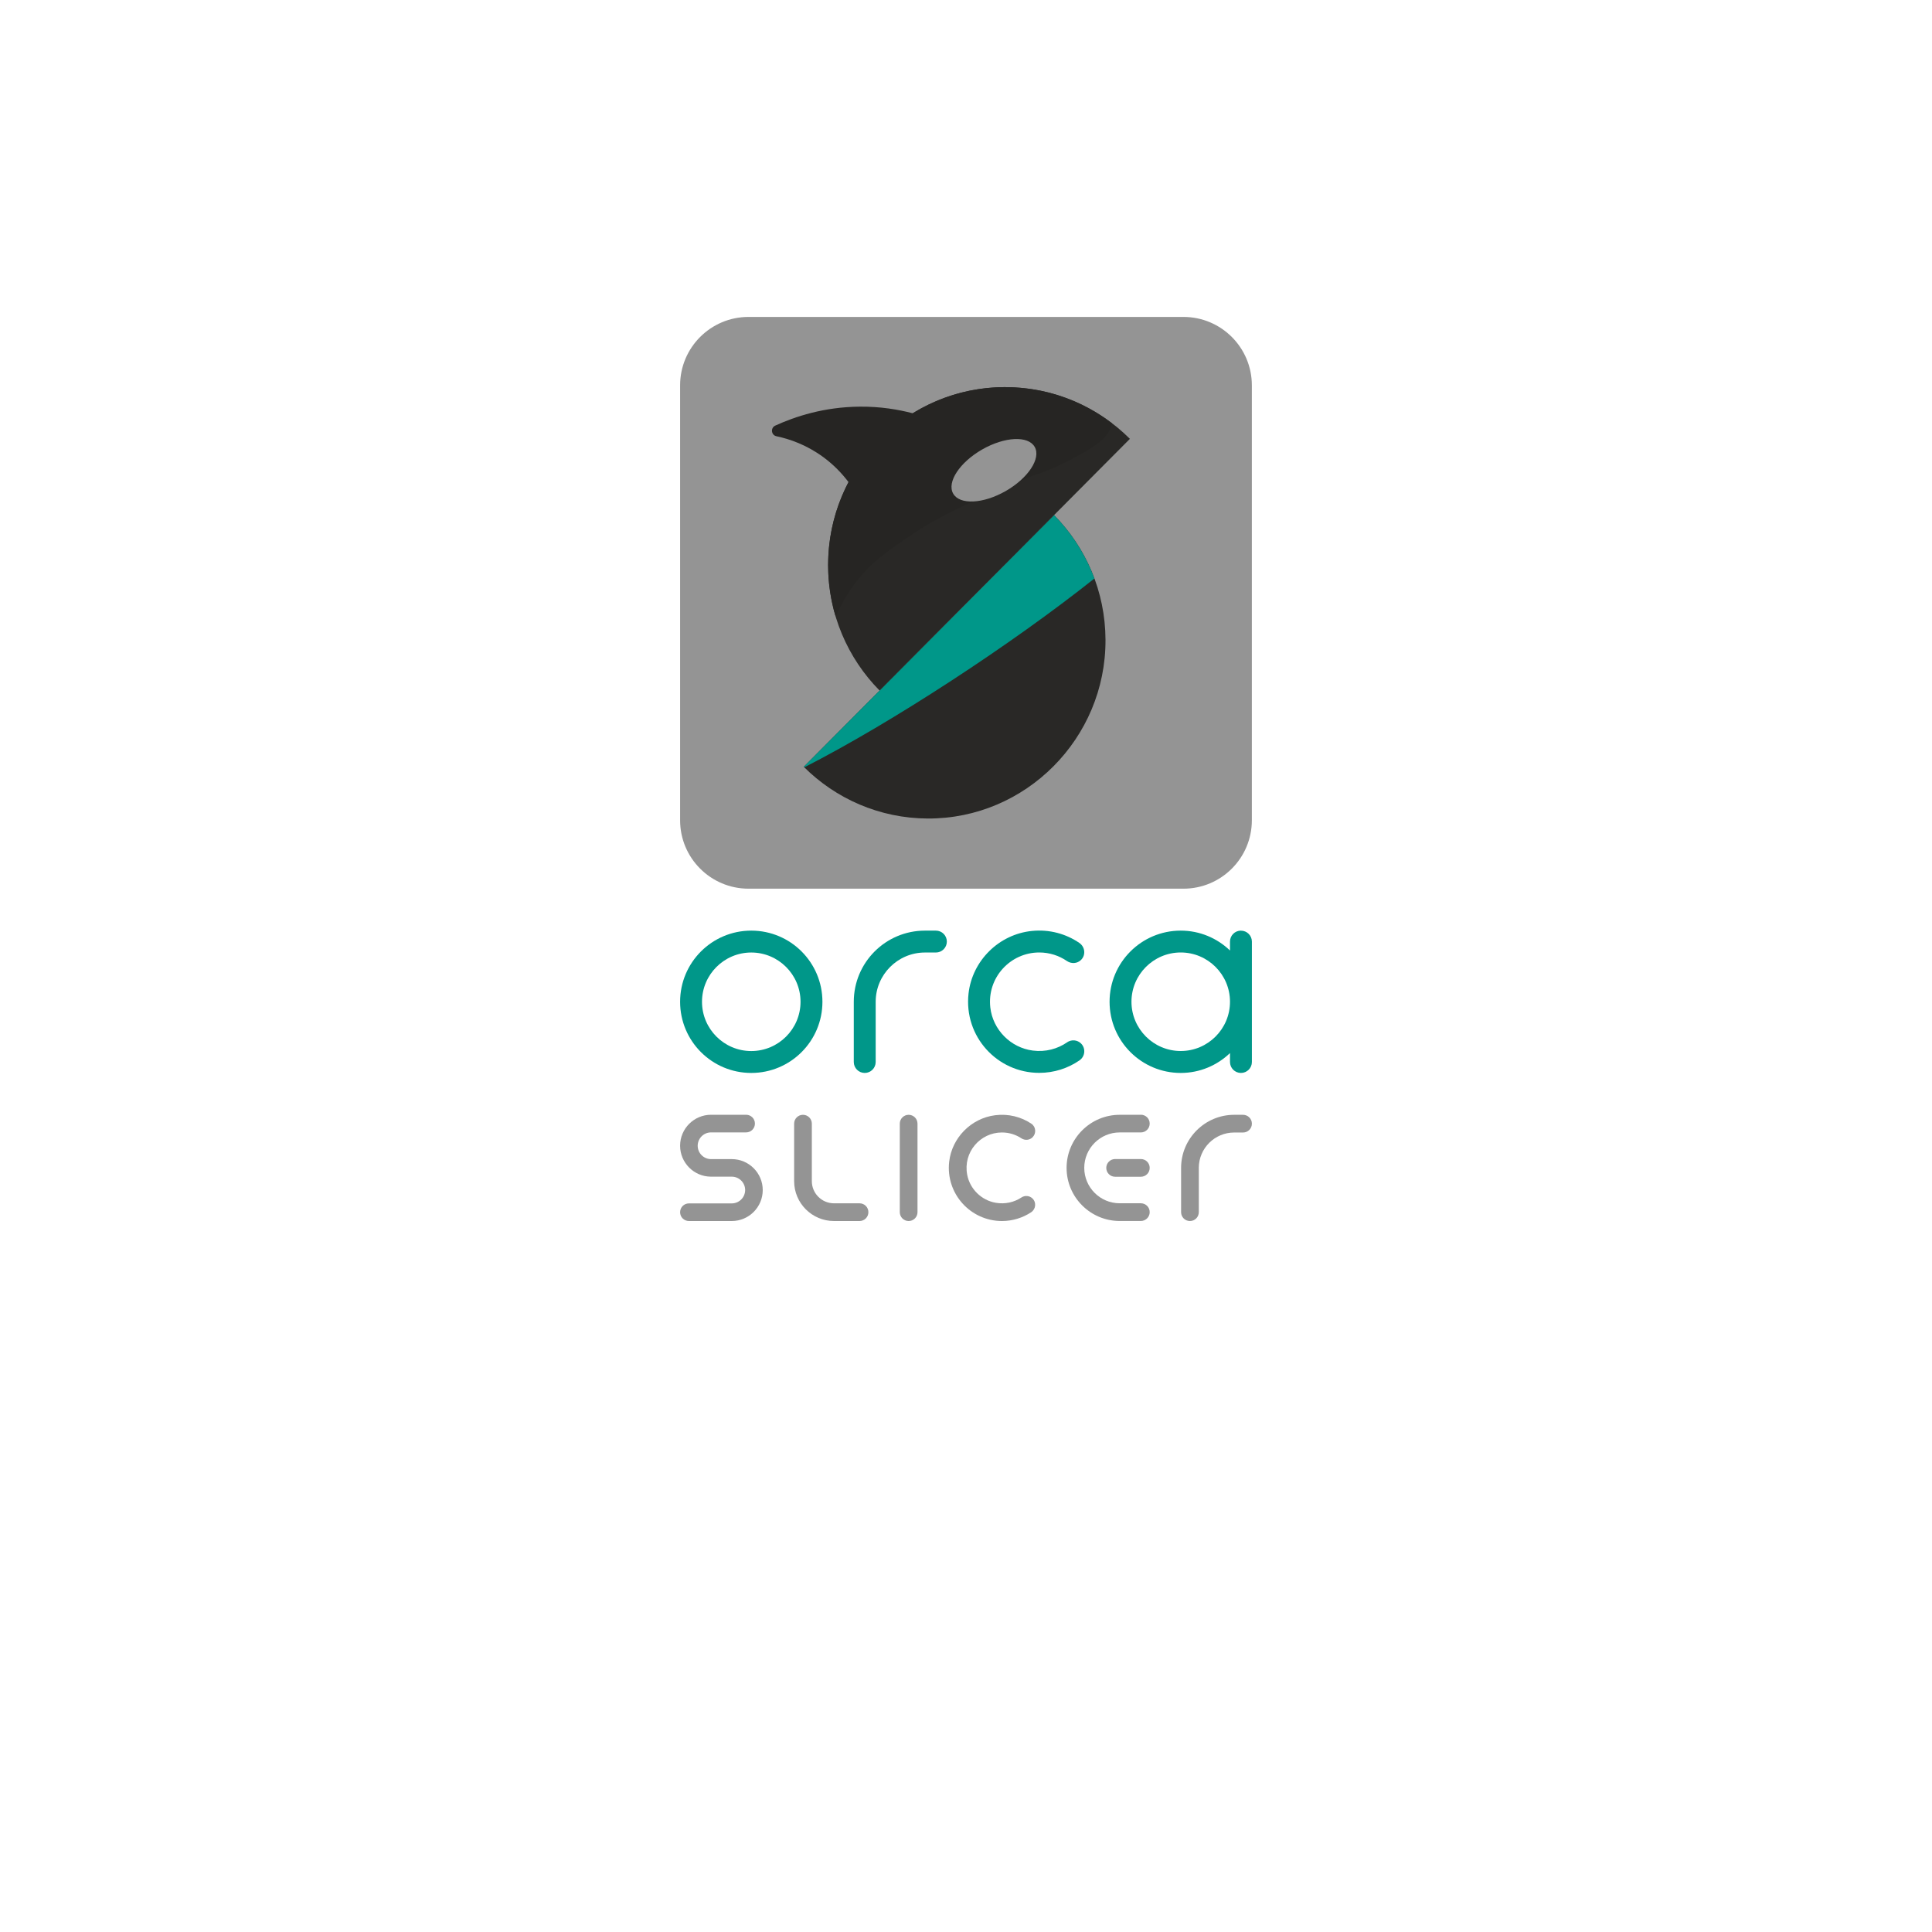
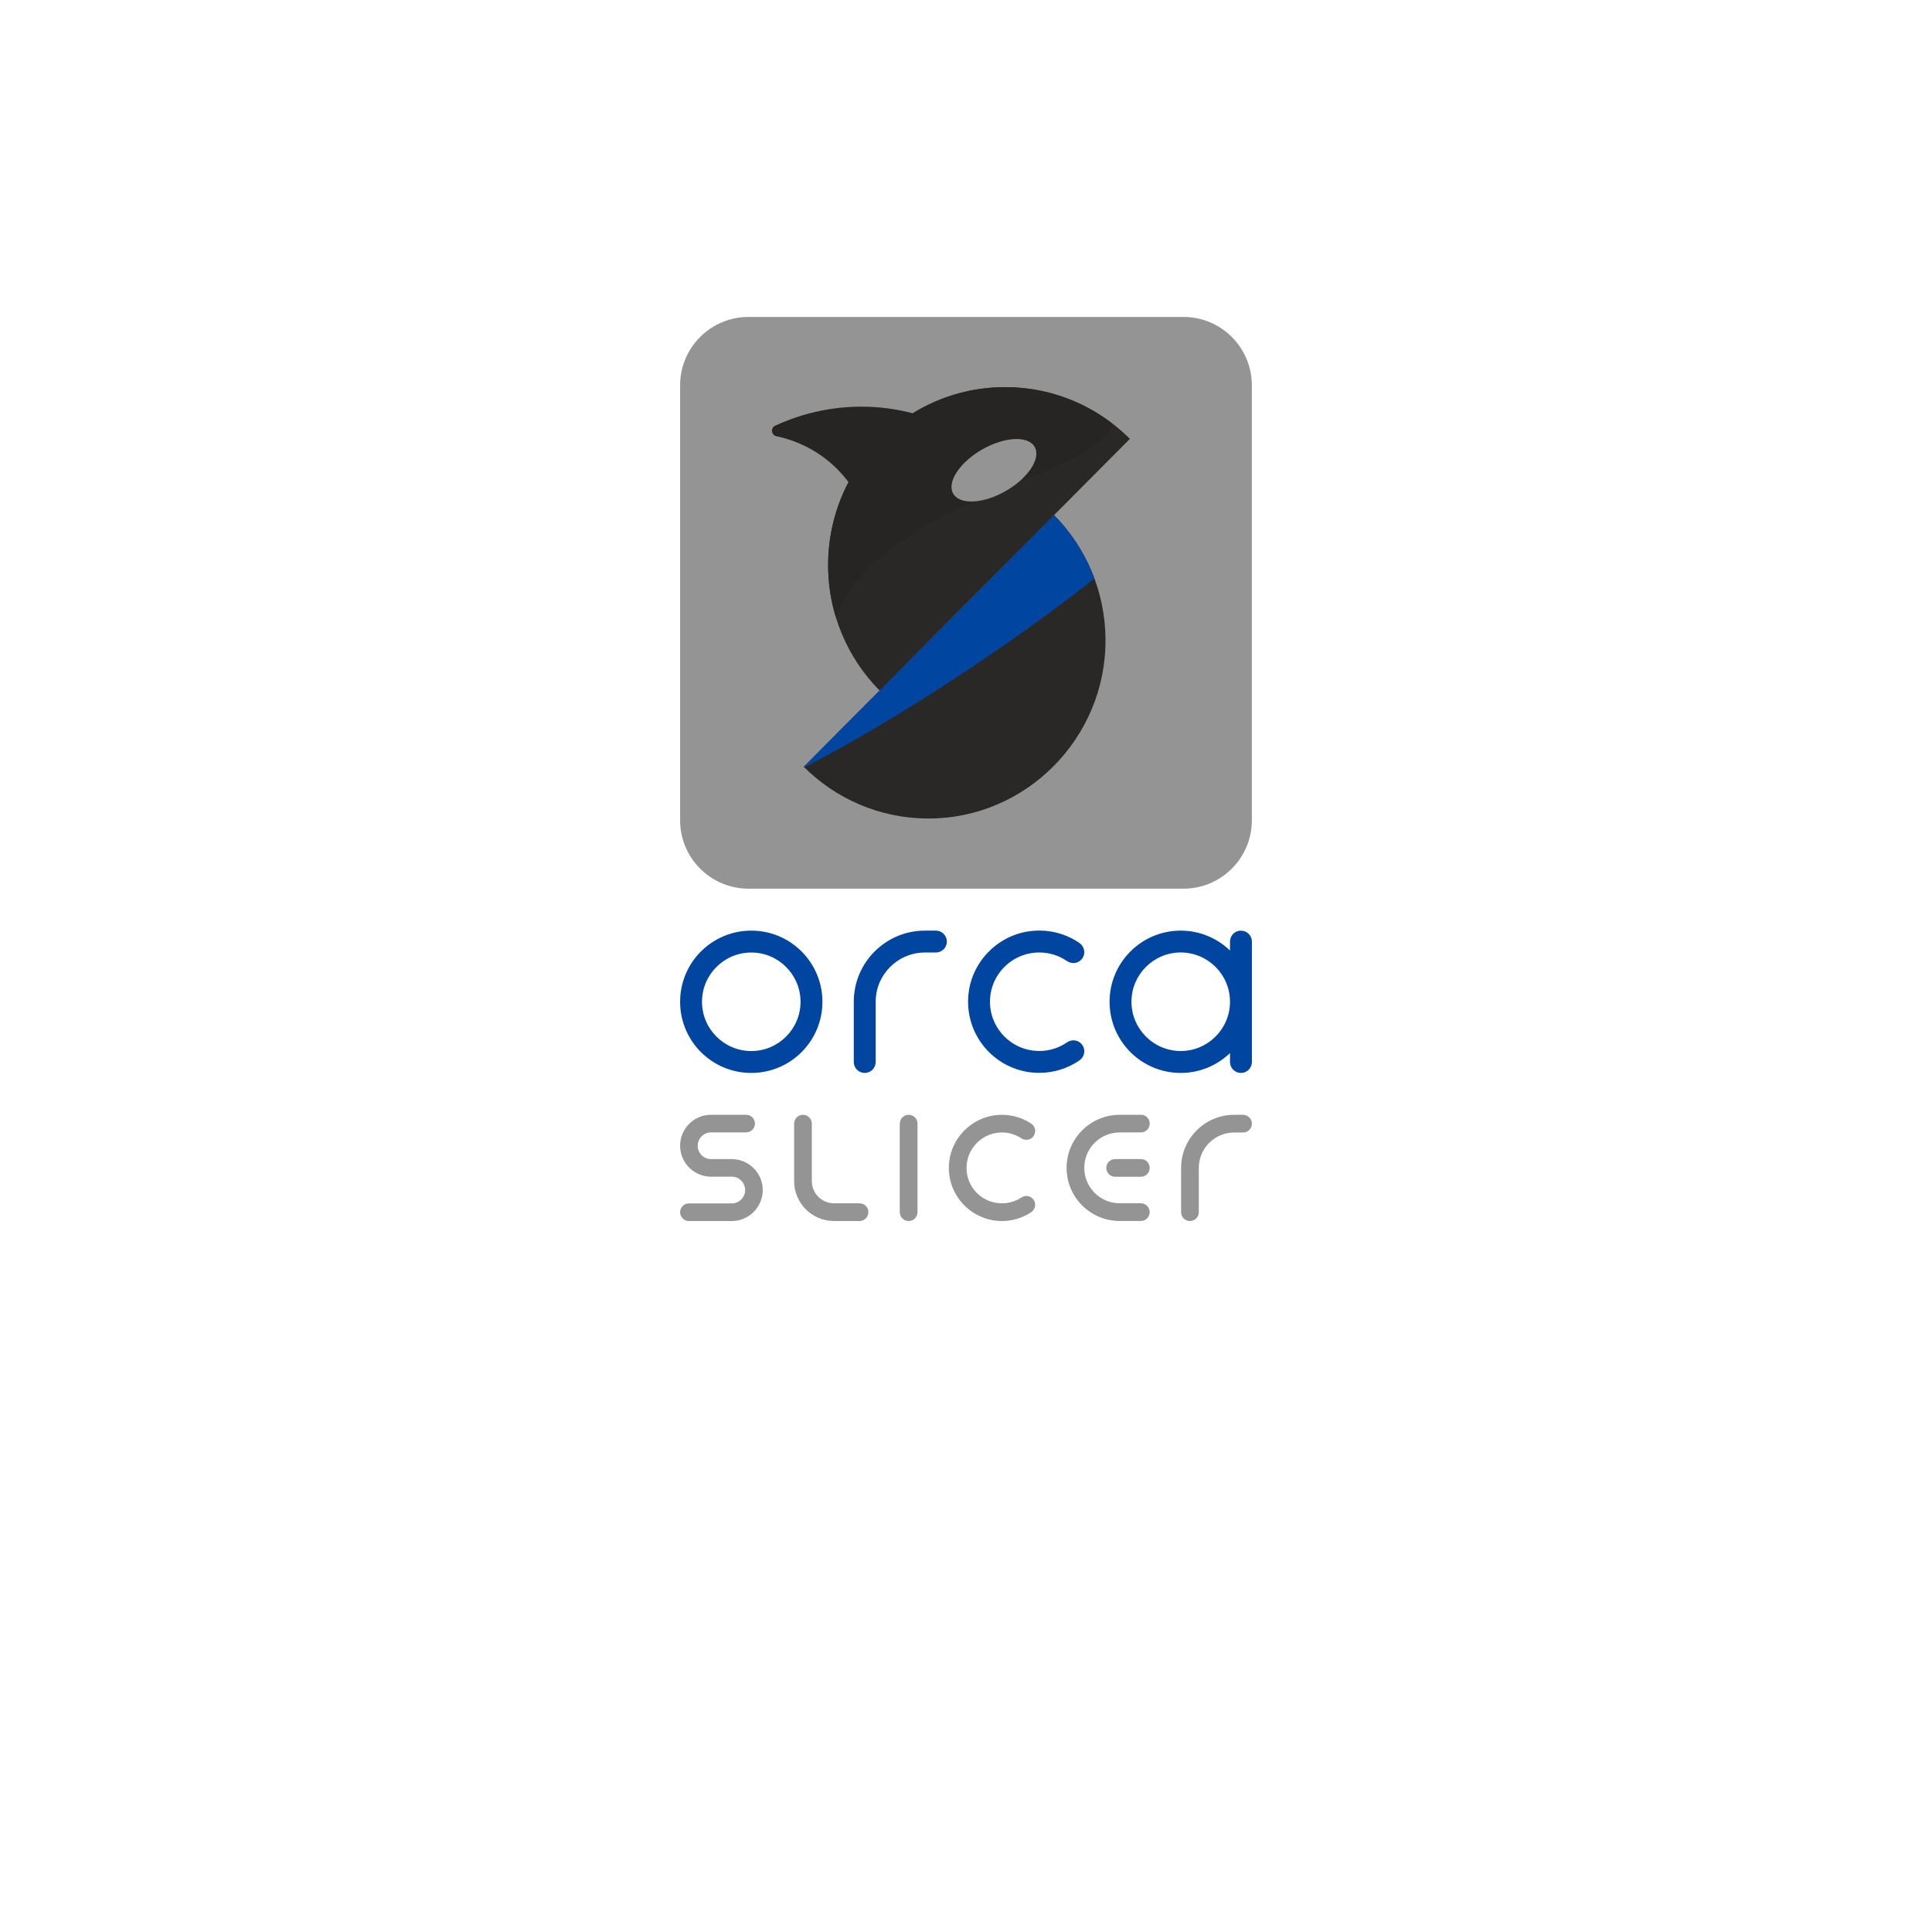
<svg xmlns="http://www.w3.org/2000/svg" id="a" width="480" height="480" viewBox="0 0 480 480">
  <g id="b">
    <rect id="c" x="168.97" y="78.74" width="142.05" height="142.05" rx="17" ry="17" style="fill:#949494;" />
  </g>
  <path d="M225.75,276.97c-1.21,0-2.2.98-2.2,2.2v21.99c0,1.21.98,2.2,2.2,2.2s2.2-.98,2.2-2.2v-21.99c0-1.21-.98-2.2-2.2-2.2Z" style="fill:#949494;" />
  <path d="M283.44,276.97h-5.26c-7.27,0-13.19,5.92-13.19,13.19s5.92,13.19,13.19,13.19h5.26c1.21,0,2.2-.98,2.2-2.2s-.98-2.2-2.2-2.2h-5.26c-4.85,0-8.8-3.95-8.8-8.8s3.95-8.8,8.8-8.8h5.26c1.21,0,2.2-.98,2.2-2.2s-.98-2.2-2.2-2.2Z" style="fill:#949494;" />
  <path d="M283.44,287.96h-6.39c-1.21,0-2.2.98-2.2,2.2s.98,2.2,2.2,2.2h6.39c1.21,0,2.2-.98,2.2-2.2s-.98-2.2-2.2-2.2Z" style="fill:#949494;" />
  <path d="M181.81,303.36h-10.65c-1.21,0-2.19-.98-2.19-2.19s.98-2.19,2.19-2.19h10.65c1.83,0,3.32-1.49,3.32-3.32s-1.49-3.32-3.32-3.32h-5.15c-4.24,0-7.69-3.45-7.69-7.69s3.45-7.69,7.69-7.69h8.71c1.21,0,2.19.98,2.19,2.19s-.98,2.19-2.19,2.19h-8.71c-1.83,0-3.32,1.49-3.32,3.32s1.49,3.32,3.32,3.32h5.15c4.24,0,7.69,3.45,7.69,7.69s-3.45,7.69-7.69,7.69Z" style="fill:#949494;" />
  <g id="d">
    <path id="e" d="M199.69,190.51c7.91,7.9,18.79,12.8,30.81,12.85,24.33.1,44.25-19.93,44.16-44.4-.05-12.09-4.92-23.03-12.78-30.98l-62.19,62.53Z" style="fill:#292826;" />
  </g>
  <g id="f">
-     <path id="g" d="M261.88,127.98l-62.19,62.53s.09.09.13.13c21.79-11.11,51.62-30.64,72.08-46.91-2.21-5.96-5.66-11.32-10.03-15.75" style="fill:#009789;" />
+     <path id="g" d="M261.88,127.98l-62.19,62.53s.09.09.13.13c21.79-11.11,51.62-30.64,72.08-46.91-2.21-5.96-5.66-11.32-10.03-15.75" style="fill:#0046a1;" />
  </g>
  <g id="h">
    <path id="i" d="M249.72,96.18c-24.29,0-43.97,19.8-43.97,44.22,0,12.16,4.88,23.17,12.78,31.16l62.19-62.53c-7.95-7.94-18.9-12.85-30.99-12.85" style="fill:#292826;" />
  </g>
  <g id="j">
    <path id="k" d="M249.72,96.18c-8.41,0-16.27,2.38-22.95,6.5-3.58-.94-8.02-1.69-13.12-1.65-8.89.06-16.12,2.46-21.04,4.71-1.22.56-1.02,2.37.29,2.64,3.23.68,7.49,2.12,11.7,5.23,2.66,1.96,4.68,4.14,6.21,6.17-3.23,6.16-5.07,13.17-5.07,20.62,0,4.44.65,8.73,1.87,12.78,1.86-4.12,3.81-6.88,4.44-7.74,4.04-5.55,8.31-8.44,14.62-12.7,4.65-3.14,11.1-6.83,29.65-14.45,0,0,5.8-1.63,13.58-6.26,3.1-1.84,5.46-3.58,6.21-6.31.05-.19.1-.38.14-.57-7.38-5.62-16.57-8.96-26.53-8.96" style="fill:#262523;" />
  </g>
  <g id="l">
    <path id="m" d="M257.07,111.04c1.61,2.85-1.62,7.76-7.21,10.96-5.6,3.2-11.44,3.48-13.05.63-1.61-2.85,1.62-7.76,7.21-10.96,5.6-3.2,11.44-3.48,13.05-.63" style="fill:#949494;" />
  </g>
  <path d="M253.77,297.51c-1.78,1.17-4,1.72-6.36,1.32-3.57-.6-6.46-3.44-7.12-7-1.03-5.58,3.24-10.47,8.64-10.47,1.78,0,3.44.53,4.83,1.45.88.58,2.04.48,2.78-.26h0c.97-.97.84-2.6-.29-3.36-2.53-1.7-5.68-2.54-9.04-2.11-5.94.76-10.71,5.6-11.39,11.55-.9,7.96,5.33,14.73,13.11,14.73,2.67,0,5.15-.8,7.23-2.16,1.18-.78,1.38-2.42.38-3.42h0c-.74-.74-1.9-.85-2.77-.27Z" style="fill:#949494;" />
  <path d="M213.55,298.96h-6.35c-3.03,0-5.5-2.47-5.5-5.5v-14.29c0-1.21-.98-2.2-2.2-2.2s-2.2.98-2.2,2.2v14.29c0,5.46,4.44,9.9,9.9,9.9h6.35c1.21,0,2.2-.98,2.2-2.2s-.98-2.2-2.2-2.2Z" style="fill:#949494;" />
  <path d="M308.83,281.37h-2.2c-4.82,0-8.75,3.9-8.79,8.72v11.07c0,1.21-.98,2.2-2.2,2.2s-2.2-.98-2.2-2.2v-11.07c.04-7.24,5.94-13.12,13.19-13.12h2.2c1.21,0,2.2.98,2.2,2.2s-.98,2.2-2.2,2.2Z" style="fill:#949494;" />
-   <path d="M186.65,236.65c6.75,0,12.24,5.49,12.24,12.24s-5.49,12.24-12.24,12.24-12.24-5.49-12.24-12.24,5.49-12.24,12.24-12.24M186.65,231.21c-9.76,0-17.68,7.91-17.68,17.68s7.91,17.68,17.68,17.68,17.68-7.91,17.68-17.68-7.91-17.68-17.68-17.68h0Z" style="fill:#009789;" />
-   <path d="M308.31,231.21c-1.5,0-2.72,1.22-2.72,2.72v2.22c-3.18-3.05-7.48-4.94-12.24-4.94-9.76,0-17.68,7.91-17.68,17.68s7.91,17.68,17.68,17.68c4.75,0,9.06-1.89,12.24-4.94v2.22c0,1.5,1.22,2.72,2.72,2.72s2.72-1.22,2.72-2.72v-29.91c0-1.5-1.22-2.72-2.72-2.72ZM293.35,261.12c-6.75,0-12.24-5.49-12.24-12.24s5.49-12.24,12.24-12.24,12.24,5.49,12.24,12.24-5.49,12.24-12.24,12.24Z" style="fill:#009789;" />
-   <path d="M232.52,231.21h-2.72c-9.76,0-17.68,7.91-17.68,17.68v14.96c0,1.5,1.22,2.72,2.72,2.72s2.72-1.22,2.72-2.72v-14.96c0-6.75,5.49-12.24,12.24-12.24h0s2.72,0,2.72,0c1.5,0,2.72-1.22,2.72-2.72s-1.22-2.72-2.72-2.72Z" style="fill:#009789;" />
-   <path d="M265.11,258.97c-2.37,1.63-5.34,2.45-8.51,2.04-5.51-.7-9.94-5.19-10.56-10.71-.84-7.38,4.94-13.66,12.16-13.66,2.55,0,4.91.78,6.87,2.12,1.1.75,2.57.67,3.52-.28h0c1.22-1.22.99-3.23-.43-4.21-3.29-2.25-7.39-3.42-11.77-2.98-8.19.81-14.84,7.37-15.76,15.55-1.19,10.67,7.13,19.71,17.56,19.71,3.71,0,7.15-1.14,10-3.1,1.41-.97,1.61-2.98.4-4.19h0c-.93-.93-2.39-1.05-3.48-.3Z" style="fill:#009789;" />
+   <path d="M186.65,236.65c6.75,0,12.24,5.49,12.24,12.24s-5.49,12.24-12.24,12.24-12.24-5.49-12.24-12.24,5.49-12.24,12.24-12.24M186.65,231.21c-9.76,0-17.68,7.91-17.68,17.68s7.91,17.68,17.68,17.68,17.68-7.91,17.68-17.68-7.91-17.68-17.68-17.68h0Z" style="fill:#0046a1;" />
+   <path d="M308.31,231.21c-1.5,0-2.72,1.22-2.72,2.72v2.22c-3.18-3.05-7.48-4.94-12.24-4.94-9.76,0-17.68,7.91-17.68,17.68s7.91,17.68,17.68,17.68c4.75,0,9.06-1.89,12.24-4.94v2.22c0,1.5,1.22,2.72,2.72,2.72s2.72-1.22,2.72-2.72v-29.91c0-1.5-1.22-2.72-2.72-2.72ZM293.35,261.12c-6.75,0-12.24-5.49-12.24-12.24s5.49-12.24,12.24-12.24,12.24,5.49,12.24,12.24-5.49,12.24-12.24,12.24Z" style="fill:#0046a1;" />
+   <path d="M232.52,231.21h-2.72c-9.76,0-17.68,7.91-17.68,17.68v14.96c0,1.5,1.22,2.72,2.72,2.72s2.72-1.22,2.72-2.72v-14.96c0-6.75,5.49-12.24,12.24-12.24h0s2.72,0,2.72,0c1.5,0,2.72-1.22,2.72-2.72s-1.22-2.72-2.72-2.72Z" style="fill:#0046a1;" />
+   <path d="M265.11,258.97c-2.37,1.63-5.34,2.45-8.51,2.04-5.51-.7-9.94-5.19-10.56-10.71-.84-7.38,4.94-13.66,12.16-13.66,2.55,0,4.91.78,6.87,2.12,1.1.75,2.57.67,3.52-.28h0c1.22-1.22.99-3.23-.43-4.21-3.29-2.25-7.39-3.42-11.77-2.98-8.19.81-14.84,7.37-15.76,15.55-1.19,10.67,7.13,19.71,17.56,19.71,3.71,0,7.15-1.14,10-3.1,1.41-.97,1.61-2.98.4-4.19h0c-.93-.93-2.39-1.05-3.48-.3Z" style="fill:#0046a1;" />
</svg>
